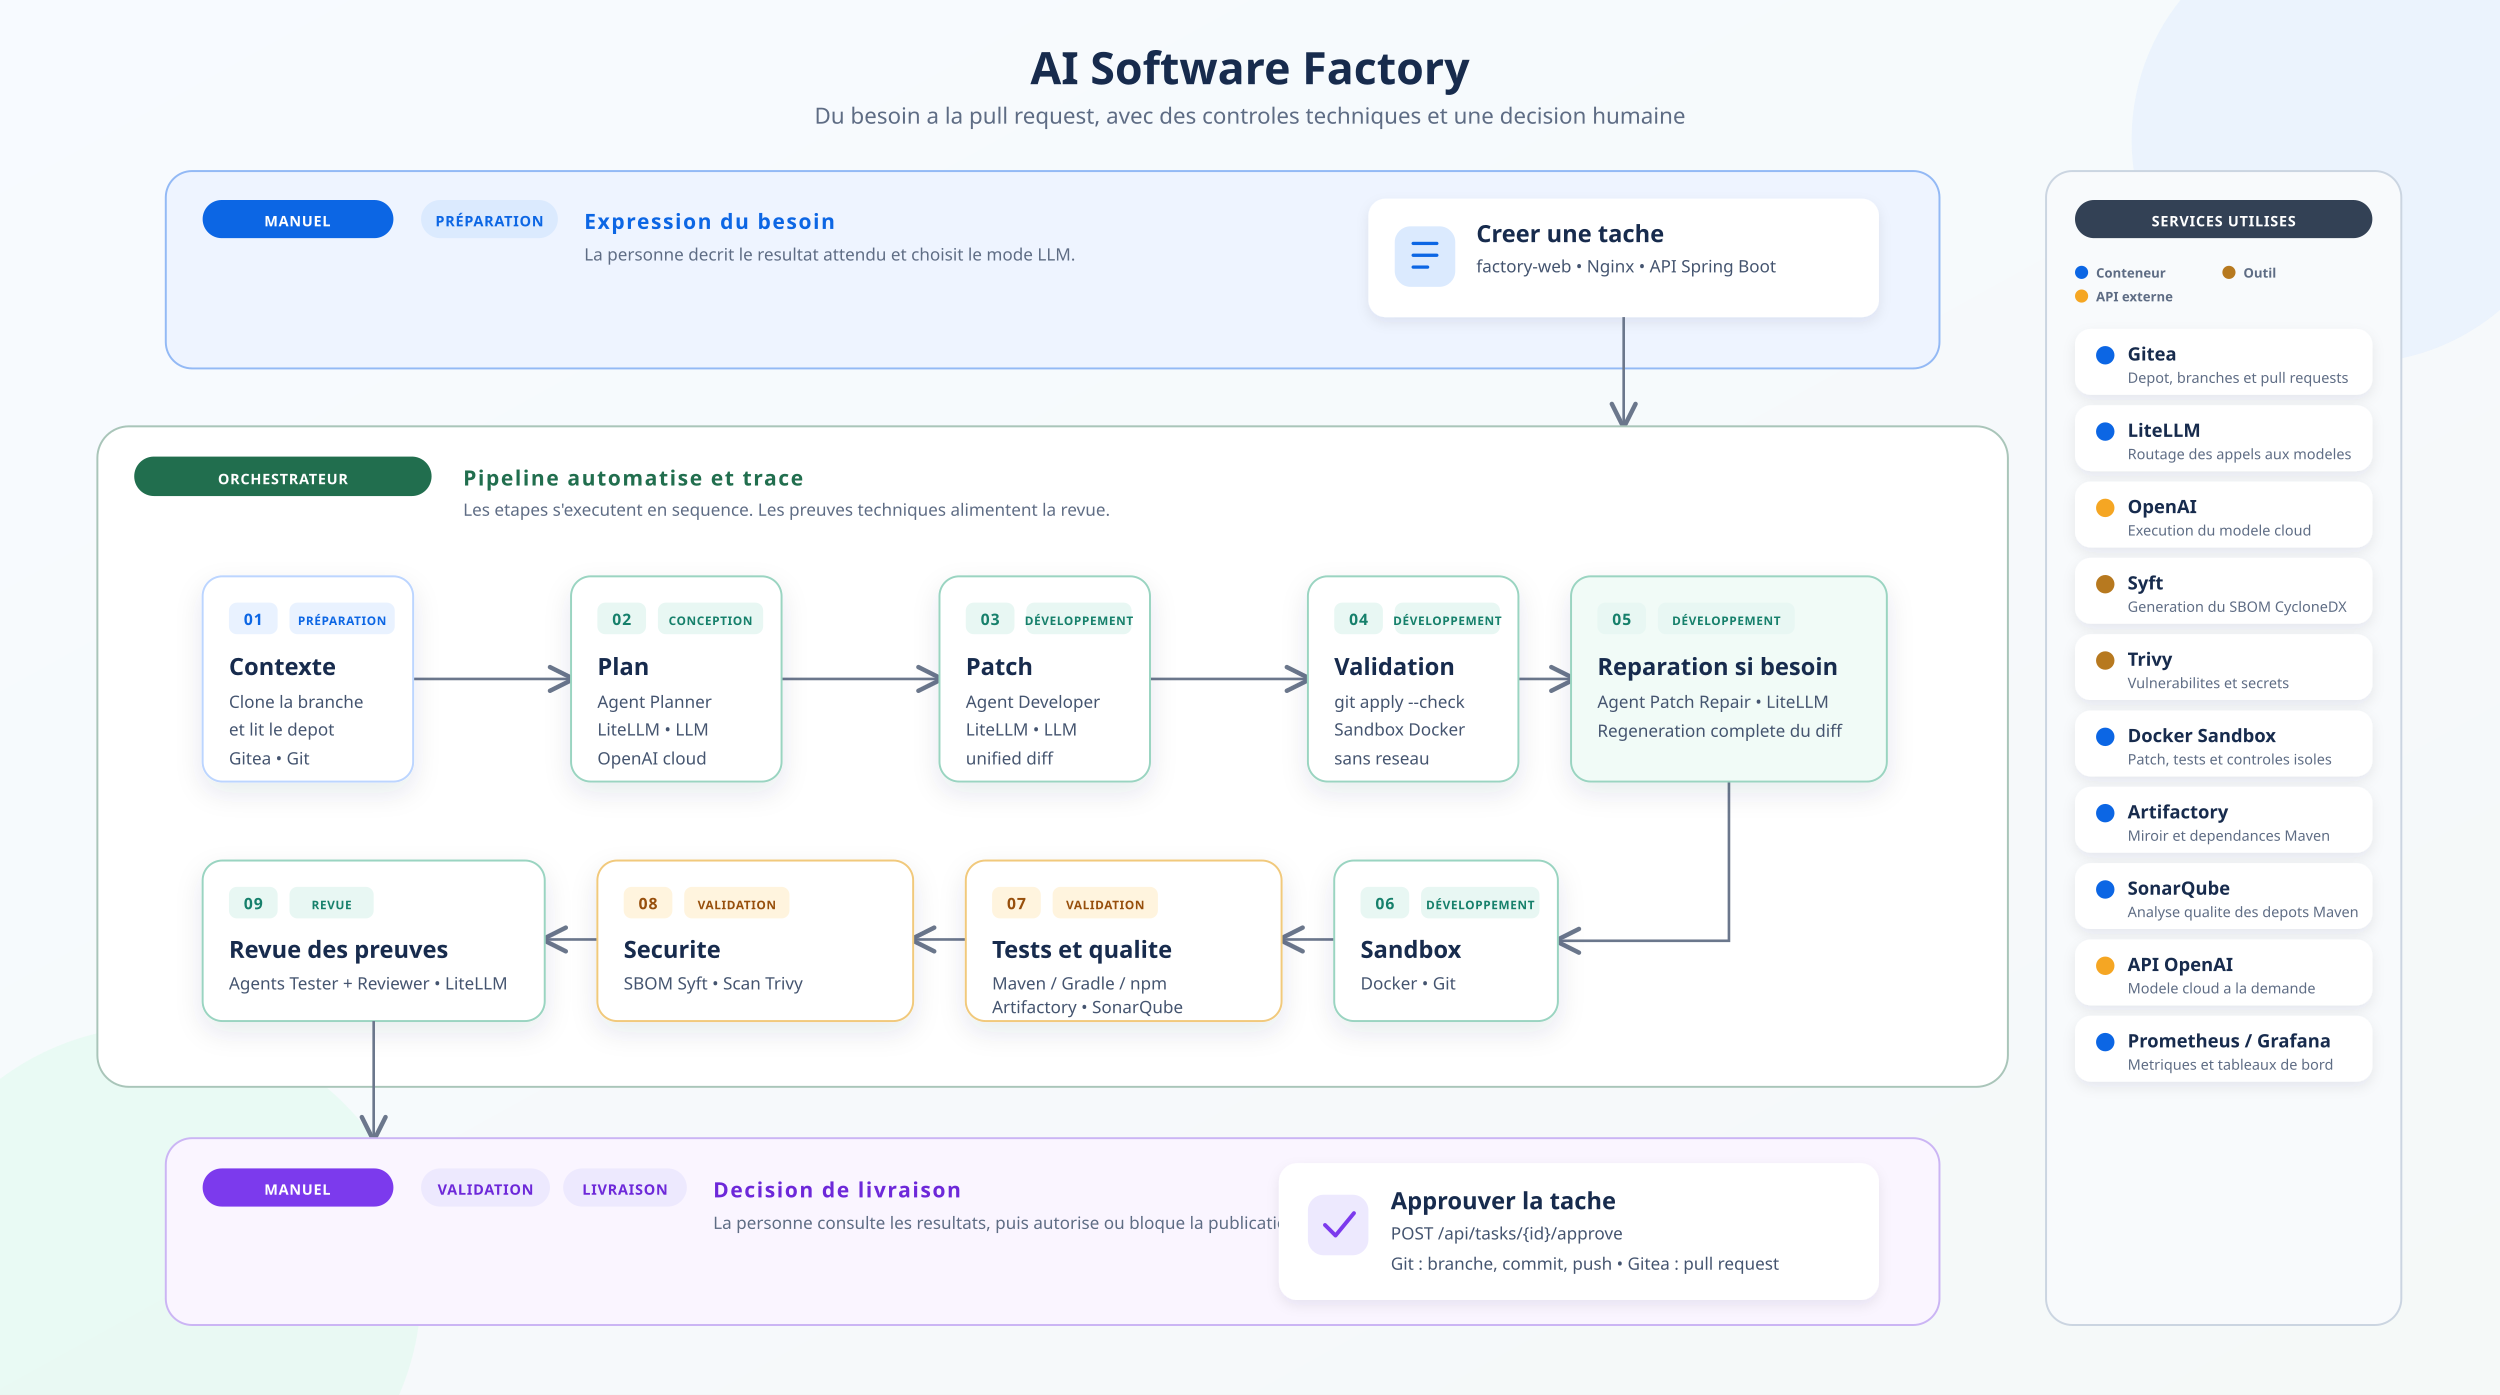
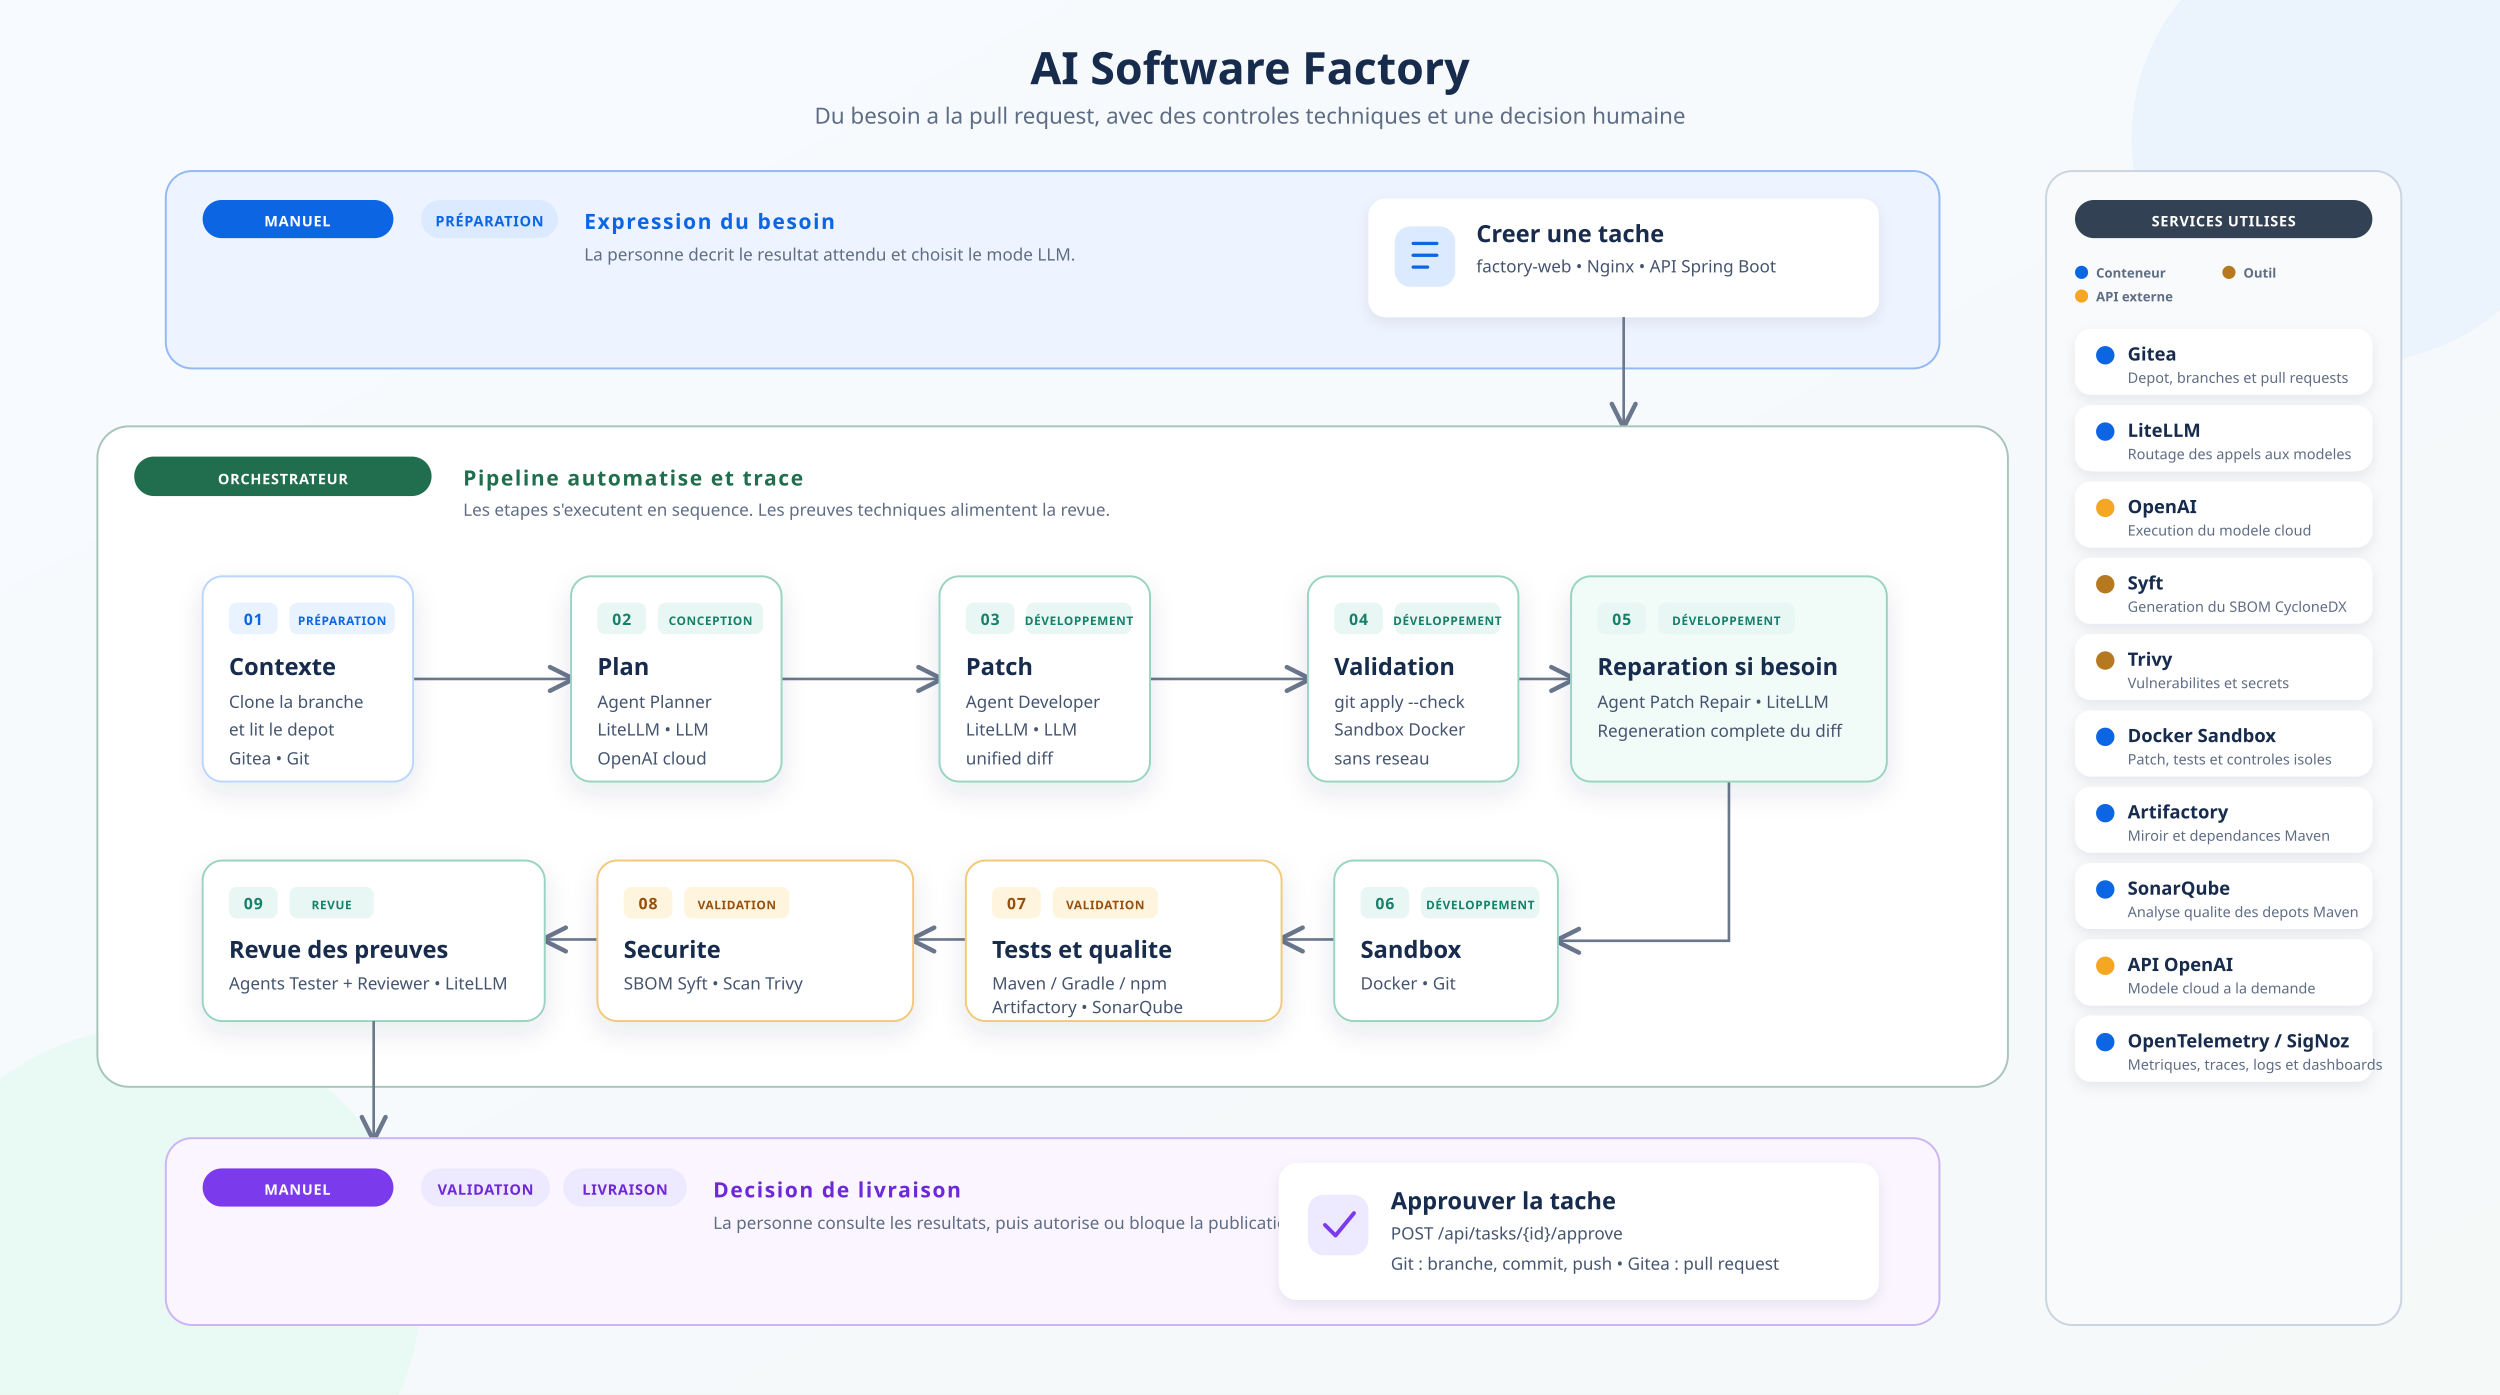
<svg xmlns="http://www.w3.org/2000/svg" width="1900" height="1060" viewBox="0 0 1900 1060" role="img" aria-labelledby="title desc">
  <defs>
    <linearGradient id="canvas" x1="0" y1="0" x2="1" y2="1">
      <stop offset="0" stop-color="#f7faff" />
      <stop offset="1" stop-color="#f5f9f8" />
    </linearGradient>
    <linearGradient id="hero" x1="0" y1="0" x2="1" y2="0">
      <stop offset="0" stop-color="#0c66e4" />
      <stop offset="1" stop-color="#1d4ed8" />
    </linearGradient>
    <filter id="shadow" x="-20%" y="-20%" width="140%" height="150%">
      <feDropShadow dx="0" dy="8" stdDeviation="10" flood-color="#172b4d" flood-opacity=".10" />
    </filter>
    <filter id="soft-shadow" x="-20%" y="-20%" width="140%" height="150%">
      <feDropShadow dx="0" dy="4" stdDeviation="5" flood-color="#172b4d" flood-opacity=".08" />
    </filter>
    <marker id="arrow" markerWidth="11" markerHeight="11" refX="9" refY="5.5" orient="auto">
      <path d="M1,1 L10,5.5 L1,10" fill="none" stroke="#6b778c" stroke-width="1.7" stroke-linecap="round" stroke-linejoin="round" />
    </marker>
    <style>
      .title { font: 700 34px 'Avenir Next', 'Trebuchet MS', sans-serif; fill: #172b4d; }
      .subtitle { font: 400 17px 'Avenir Next', 'Trebuchet MS', sans-serif; fill: #5e6c84; }
      .zone-title { font: 700 16px 'Avenir Next', 'Trebuchet MS', sans-serif; letter-spacing: 1.2px; }
      .zone-sub { font: 500 13px 'Avenir Next', 'Trebuchet MS', sans-serif; fill: #5e6c84; }
      .card-num { font: 700 12px 'Avenir Next', 'Trebuchet MS', sans-serif; letter-spacing: .7px; }
      .subject { font: 700 9px 'Avenir Next', 'Trebuchet MS', sans-serif; letter-spacing: .45px; }
      .card-title { font: 700 18px 'Avenir Next', 'Trebuchet MS', sans-serif; fill: #172b4d; }
      .card-tool { font: 500 13px 'Avenir Next', 'Trebuchet MS', sans-serif; fill: #44546f; }
      .arrow-label { font: 600 12px 'Avenir Next', 'Trebuchet MS', sans-serif; fill: #7a5b16; }
      .note { font: 500 13px 'Avenir Next', 'Trebuchet MS', sans-serif; fill: #5e6c84; }
      .badge { font: 700 11px 'Avenir Next', 'Trebuchet MS', sans-serif; letter-spacing: .55px; }
      .service-name { font: 700 14px 'Avenir Next', 'Trebuchet MS', sans-serif; fill: #172b4d; }
      .service-desc { font: 500 11px 'Avenir Next', 'Trebuchet MS', sans-serif; fill: #5e6c84; }
      .service-legend { font: 600 10px 'Avenir Next', 'Trebuchet MS', sans-serif; fill: #5e6c84; }
    </style>
  </defs>
  <rect width="1900" height="1060" fill="url(#canvas)" />
  <circle cx="1790" cy="106" r="170" fill="#dbeafe" opacity=".42" />
  <circle cx="120" cy="980" r="200" fill="#d1fae5" opacity=".34" />
  <text x="950" y="64" text-anchor="middle" class="title">AI Software Factory</text>
  <text x="950" y="94" text-anchor="middle" class="subtitle">Du besoin a la pull request, avec des controles techniques et une decision humaine</text>
  <rect x="126" y="130" width="1348" height="150" rx="20" fill="#eef4ff" stroke="#93b9f5" stroke-width="1.5" />
  <rect x="154" y="152" width="145" height="29" rx="14.5" fill="#0c66e4" />
  <text x="226" y="172" text-anchor="middle" class="badge" fill="#fff">MANUEL</text>
  <rect x="320" y="152" width="104" height="29" rx="14.5" fill="#dbeafe" />
  <text x="372" y="172" text-anchor="middle" class="badge" fill="#0c66e4">PRÉPARATION</text>
  <text x="444" y="174" class="zone-title" fill="#0c66e4">Expression du besoin</text>
  <text x="444" y="198" class="zone-sub">La personne decrit le resultat attendu et choisit le mode LLM.</text>
  <g filter="url(#soft-shadow)">
    <rect x="1040" y="151" width="388" height="90" rx="13" fill="#fff" />
  </g>
  <rect x="1060" y="172" width="46" height="46" rx="12" fill="#dbeafe" />
  <path d="M1074 185h18M1074 194h18M1074 203h11" stroke="#0c66e4" stroke-width="2.5" stroke-linecap="round" />
  <text x="1122" y="184" class="card-title">Creer une tache</text>
  <text x="1122" y="207" class="card-tool">factory-web  •  Nginx  •  API Spring Boot</text>
  <path d="M1234 241 L1234 323" stroke="#6b778c" stroke-width="2" marker-end="url(#arrow)" />
  <rect x="74" y="324" width="1452" height="502" rx="24" fill="#fff" stroke="#a9c5b9" stroke-width="1.5" />
  <rect x="102" y="347" width="226" height="30" rx="15" fill="#216e4e" />
  <text x="215" y="368" text-anchor="middle" class="badge" fill="#fff">ORCHESTRATEUR</text>
  <text x="352" y="369" class="zone-title" fill="#216e4e">Pipeline automatise et trace</text>
  <text x="352" y="392" class="zone-sub">Les etapes s'executent en sequence. Les preuves techniques alimentent la revue.</text>
  <path d="M314 516 H434" stroke="#6b778c" stroke-width="2" marker-end="url(#arrow)" />
  <path d="M594 516 H714" stroke="#6b778c" stroke-width="2" marker-end="url(#arrow)" />
  <path d="M874 516 H994" stroke="#6b778c" stroke-width="2" marker-end="url(#arrow)" />
  <path d="M1154 516 H1195" stroke="#6b778c" stroke-width="2" marker-end="url(#arrow)" />
  <path d="M1314 594 V715 H1184" fill="none" stroke="#6b778c" stroke-width="2" marker-end="url(#arrow)" />
  <path d="M1015 714 H974" stroke="#6b778c" stroke-width="2" marker-end="url(#arrow)" />
  <path d="M735 714 H694" stroke="#6b778c" stroke-width="2" marker-end="url(#arrow)" />
  <path d="M455 714 H414" stroke="#6b778c" stroke-width="2" marker-end="url(#arrow)" />
  <g filter="url(#shadow)">
    <rect x="154" y="438" width="160" height="156" rx="15" fill="#fff" stroke="#bcd5ff" stroke-width="1.5" />
  </g>
  <rect x="174" y="458" width="37" height="24" rx="6" fill="#e9f2ff" />
  <text x="192.5" y="475" text-anchor="middle" class="card-num" fill="#0c66e4">01</text>
  <rect x="220" y="458" width="80" height="24" rx="6" fill="#e9f2ff" />
  <text x="260" y="475" text-anchor="middle" class="subject" fill="#0c66e4">PRÉPARATION</text>
  <text x="174" y="513" class="card-title">Contexte</text>
  <text x="174" y="538" class="card-tool">Clone la branche</text>
  <text x="174" y="559" class="card-tool">et lit le depot</text>
  <text x="174" y="581" class="card-tool" fill="#0c66e4">Gitea  •  Git</text>
  <g filter="url(#shadow)">
    <rect x="434" y="438" width="160" height="156" rx="15" fill="#fff" stroke="#9ad4c1" stroke-width="1.5" />
  </g>
  <rect x="454" y="458" width="37" height="24" rx="6" fill="#e8f7f3" />
  <text x="472.5" y="475" text-anchor="middle" class="card-num" fill="#16806b">02</text>
  <rect x="500" y="458" width="80" height="24" rx="6" fill="#e8f7f3" />
  <text x="540" y="475" text-anchor="middle" class="subject" fill="#16806b">CONCEPTION</text>
  <text x="454" y="513" class="card-title">Plan</text>
  <text x="454" y="538" class="card-tool">Agent Planner</text>
  <text x="454" y="559" class="card-tool">LiteLLM  •  LLM</text>
  <text x="454" y="581" class="card-tool">OpenAI cloud</text>
  <g filter="url(#shadow)">
    <rect x="714" y="438" width="160" height="156" rx="15" fill="#fff" stroke="#9ad4c1" stroke-width="1.5" />
  </g>
  <rect x="734" y="458" width="37" height="24" rx="6" fill="#e8f7f3" />
  <text x="752.5" y="475" text-anchor="middle" class="card-num" fill="#16806b">03</text>
  <rect x="780" y="458" width="80" height="24" rx="6" fill="#e8f7f3" />
  <text x="820" y="475" text-anchor="middle" class="subject" fill="#16806b">DÉVELOPPEMENT</text>
  <text x="734" y="513" class="card-title">Patch</text>
  <text x="734" y="538" class="card-tool">Agent Developer</text>
  <text x="734" y="559" class="card-tool">LiteLLM  •  LLM</text>
  <text x="734" y="581" class="card-tool">unified diff</text>
  <g filter="url(#shadow)">
    <rect x="994" y="438" width="160" height="156" rx="15" fill="#fff" stroke="#9ad4c1" stroke-width="1.5" />
  </g>
  <rect x="1014" y="458" width="37" height="24" rx="6" fill="#e8f7f3" />
  <text x="1032.5" y="475" text-anchor="middle" class="card-num" fill="#16806b">04</text>
  <rect x="1060" y="458" width="80" height="24" rx="6" fill="#e8f7f3" />
  <text x="1100" y="475" text-anchor="middle" class="subject" fill="#16806b">DÉVELOPPEMENT</text>
  <text x="1014" y="513" class="card-title">Validation</text>
  <text x="1014" y="538" class="card-tool">git apply --check</text>
  <text x="1014" y="559" class="card-tool">Sandbox Docker</text>
  <text x="1014" y="581" class="card-tool">sans reseau</text>
  <g filter="url(#shadow)">
    <rect x="1194" y="438" width="240" height="156" rx="15" fill="#f1fbf7" stroke="#9ad4c1" stroke-width="1.5" />
  </g>
  <rect x="1214" y="458" width="37" height="24" rx="6" fill="#e8f7f3" />
  <text x="1232.5" y="475" text-anchor="middle" class="card-num" fill="#16806b">05</text>
  <rect x="1260" y="458" width="104" height="24" rx="6" fill="#e8f7f3" />
  <text x="1312" y="475" text-anchor="middle" class="subject" fill="#16806b">DÉVELOPPEMENT</text>
  <text x="1214" y="513" class="card-title">Reparation si besoin</text>
  <text x="1214" y="538" class="card-tool">Agent Patch Repair  •  LiteLLM</text>
  <text x="1214" y="560" class="card-tool">Regeneration complete du diff</text>
  <g filter="url(#shadow)">
    <rect x="1014" y="654" width="170" height="122" rx="15" fill="#fff" stroke="#9ad4c1" stroke-width="1.5" />
  </g>
  <rect x="1034" y="674" width="37" height="24" rx="6" fill="#e8f7f3" />
  <text x="1052.5" y="691" text-anchor="middle" class="card-num" fill="#16806b">06</text>
  <rect x="1080" y="674" width="90" height="24" rx="6" fill="#e8f7f3" />
  <text x="1125" y="691" text-anchor="middle" class="subject" fill="#16806b">DÉVELOPPEMENT</text>
  <text x="1034" y="728" class="card-title">Sandbox</text>
  <text x="1034" y="752" class="card-tool">Docker  •  Git</text>
  <g filter="url(#shadow)">
    <rect x="734" y="654" width="240" height="122" rx="15" fill="#fff" stroke="#f1c97c" stroke-width="1.5" />
  </g>
  <rect x="754" y="674" width="37" height="24" rx="6" fill="#fff4de" />
  <text x="772.5" y="691" text-anchor="middle" class="card-num" fill="#974f0c">07</text>
  <rect x="800" y="674" width="80" height="24" rx="6" fill="#fff4de" />
  <text x="840" y="691" text-anchor="middle" class="subject" fill="#974f0c">VALIDATION</text>
  <text x="754" y="728" class="card-title">Tests et qualite</text>
  <text x="754" y="752" class="card-tool">Maven / Gradle / npm</text>
  <text x="754" y="770" class="card-tool">Artifactory  •  SonarQube</text>
  <g filter="url(#shadow)">
    <rect x="454" y="654" width="240" height="122" rx="15" fill="#fff" stroke="#f1c97c" stroke-width="1.5" />
  </g>
  <rect x="474" y="674" width="37" height="24" rx="6" fill="#fff4de" />
  <text x="492.5" y="691" text-anchor="middle" class="card-num" fill="#974f0c">08</text>
  <rect x="520" y="674" width="80" height="24" rx="6" fill="#fff4de" />
  <text x="560" y="691" text-anchor="middle" class="subject" fill="#974f0c">VALIDATION</text>
  <text x="474" y="728" class="card-title">Securite</text>
  <text x="474" y="752" class="card-tool">SBOM Syft  •  Scan Trivy</text>
  <g filter="url(#shadow)">
    <rect x="154" y="654" width="260" height="122" rx="15" fill="#fff" stroke="#9ad4c1" stroke-width="1.5" />
  </g>
  <rect x="174" y="674" width="37" height="24" rx="6" fill="#e8f7f3" />
  <text x="192.5" y="691" text-anchor="middle" class="card-num" fill="#16806b">09</text>
  <rect x="220" y="674" width="64" height="24" rx="6" fill="#e8f7f3" />
  <text x="252" y="691" text-anchor="middle" class="subject" fill="#16806b">REVUE</text>
  <text x="174" y="728" class="card-title">Revue des preuves</text>
  <text x="174" y="752" class="card-tool">Agents Tester + Reviewer  •  LiteLLM</text>
  <path d="M284 776 V865" stroke="#6b778c" stroke-width="2" marker-end="url(#arrow)" />
  <rect x="126" y="865" width="1348" height="142" rx="20" fill="#faf5ff" stroke="#cbb5f4" stroke-width="1.5" />
  <rect x="154" y="888" width="145" height="29" rx="14.5" fill="#7c3aed" />
  <text x="226" y="908" text-anchor="middle" class="badge" fill="#fff">MANUEL</text>
  <rect x="320" y="888" width="98" height="29" rx="14.5" fill="#ede9fe" />
  <text x="369" y="908" text-anchor="middle" class="badge" fill="#6d28d9">VALIDATION</text>
  <rect x="428" y="888" width="94" height="29" rx="14.5" fill="#ede9fe" />
  <text x="475" y="908" text-anchor="middle" class="badge" fill="#6d28d9">LIVRAISON</text>
  <text x="542" y="910" class="zone-title" fill="#6d28d9">Decision de livraison</text>
  <text x="542" y="934" class="zone-sub">La personne consulte les resultats, puis autorise ou bloque la publication.</text>
  <g filter="url(#soft-shadow)">
    <rect x="972" y="884" width="456" height="104" rx="14" fill="#fff" />
  </g>
  <rect x="994" y="908" width="46" height="46" rx="12" fill="#ede9fe" />
  <path d="M1007 931l8 8 14-17" fill="none" stroke="#7c3aed" stroke-width="3" stroke-linecap="round" stroke-linejoin="round" />
  <text x="1057" y="919" class="card-title">Approuver la tache</text>
  <text x="1057" y="942" class="card-tool">POST /api/tasks/{id}/approve</text>
  <text x="1057" y="965" class="card-tool">Git : branche, commit, push  •  Gitea : pull request</text>
  <rect x="1555" y="130" width="270" height="877" rx="20" fill="#f8fafc" stroke="#cbd5e1" stroke-width="1.5" />
  <rect x="1577" y="152" width="226" height="29" rx="14.5" fill="#334155" />
  <text x="1690" y="172" text-anchor="middle" class="badge" fill="#fff">SERVICES UTILISES</text>
  <circle cx="1582" cy="207" r="5" fill="#0c66e4" />
  <text x="1593" y="211" class="service-legend">Conteneur</text>
  <circle cx="1694" cy="207" r="5" fill="#b7791f" />
  <text x="1705" y="211" class="service-legend">Outil</text>
  <circle cx="1582" cy="225" r="5" fill="#f5a623" />
  <text x="1593" y="229" class="service-legend">API externe</text>
  <g filter="url(#soft-shadow)">
    <rect x="1577" y="250" width="226" height="50" rx="12" fill="#fff" />
  </g>
  <circle cx="1600" cy="270" r="7" fill="#0c66e4" />
  <text x="1617" y="274" class="service-name">Gitea</text>
  <text x="1617" y="291" class="service-desc">Depot, branches et pull requests</text>
  <g filter="url(#soft-shadow)">
    <rect x="1577" y="308" width="226" height="50" rx="12" fill="#fff" />
  </g>
  <circle cx="1600" cy="328" r="7" fill="#0c66e4" />
  <text x="1617" y="332" class="service-name">LiteLLM</text>
  <text x="1617" y="349" class="service-desc">Routage des appels aux modeles</text>
  <g filter="url(#soft-shadow)">
    <rect x="1577" y="366" width="226" height="50" rx="12" fill="#fff" />
  </g>
  <circle cx="1600" cy="386" r="7" fill="#f5a623" />
  <text x="1617" y="390" class="service-name">OpenAI</text>
  <text x="1617" y="407" class="service-desc">Execution du modele cloud</text>
  <g filter="url(#soft-shadow)">
    <rect x="1577" y="424" width="226" height="50" rx="12" fill="#fff" />
  </g>
  <circle cx="1600" cy="444" r="7" fill="#b7791f" />
  <text x="1617" y="448" class="service-name">Syft</text>
  <text x="1617" y="465" class="service-desc">Generation du SBOM CycloneDX</text>
  <g filter="url(#soft-shadow)">
    <rect x="1577" y="482" width="226" height="50" rx="12" fill="#fff" />
  </g>
  <circle cx="1600" cy="502" r="7" fill="#b7791f" />
  <text x="1617" y="506" class="service-name">Trivy</text>
  <text x="1617" y="523" class="service-desc">Vulnerabilites et secrets</text>
  <g filter="url(#soft-shadow)">
    <rect x="1577" y="540" width="226" height="50" rx="12" fill="#fff" />
  </g>
  <circle cx="1600" cy="560" r="7" fill="#0c66e4" />
  <text x="1617" y="564" class="service-name">Docker Sandbox</text>
  <text x="1617" y="581" class="service-desc">Patch, tests et controles isoles</text>
  <g filter="url(#soft-shadow)">
    <rect x="1577" y="598" width="226" height="50" rx="12" fill="#fff" />
  </g>
  <circle cx="1600" cy="618" r="7" fill="#0c66e4" />
  <text x="1617" y="622" class="service-name">Artifactory</text>
  <text x="1617" y="639" class="service-desc">Miroir et dependances Maven</text>
  <g filter="url(#soft-shadow)">
    <rect x="1577" y="656" width="226" height="50" rx="12" fill="#fff" />
  </g>
  <circle cx="1600" cy="676" r="7" fill="#0c66e4" />
  <text x="1617" y="680" class="service-name">SonarQube</text>
  <text x="1617" y="697" class="service-desc">Analyse qualite des depots Maven</text>
  <g filter="url(#soft-shadow)">
    <rect x="1577" y="714" width="226" height="50" rx="12" fill="#fff" />
  </g>
  <circle cx="1600" cy="734" r="7" fill="#f5a623" />
  <text x="1617" y="738" class="service-name">API OpenAI</text>
  <text x="1617" y="755" class="service-desc">Modele cloud a la demande</text>
  <g filter="url(#soft-shadow)">
    <rect x="1577" y="772" width="226" height="50" rx="12" fill="#fff" />
  </g>
  <circle cx="1600" cy="792" r="7" fill="#0c66e4" />
-   <text x="1617" y="796" class="service-name">Prometheus / Grafana</text>
-   <text x="1617" y="813" class="service-desc">Metriques et tableaux de bord</text>
+   <text x="1617" y="796" class="service-name">OpenTelemetry / SigNoz</text>
+   <text x="1617" y="813" class="service-desc">Metriques, traces, logs et dashboards</text>
</svg>
